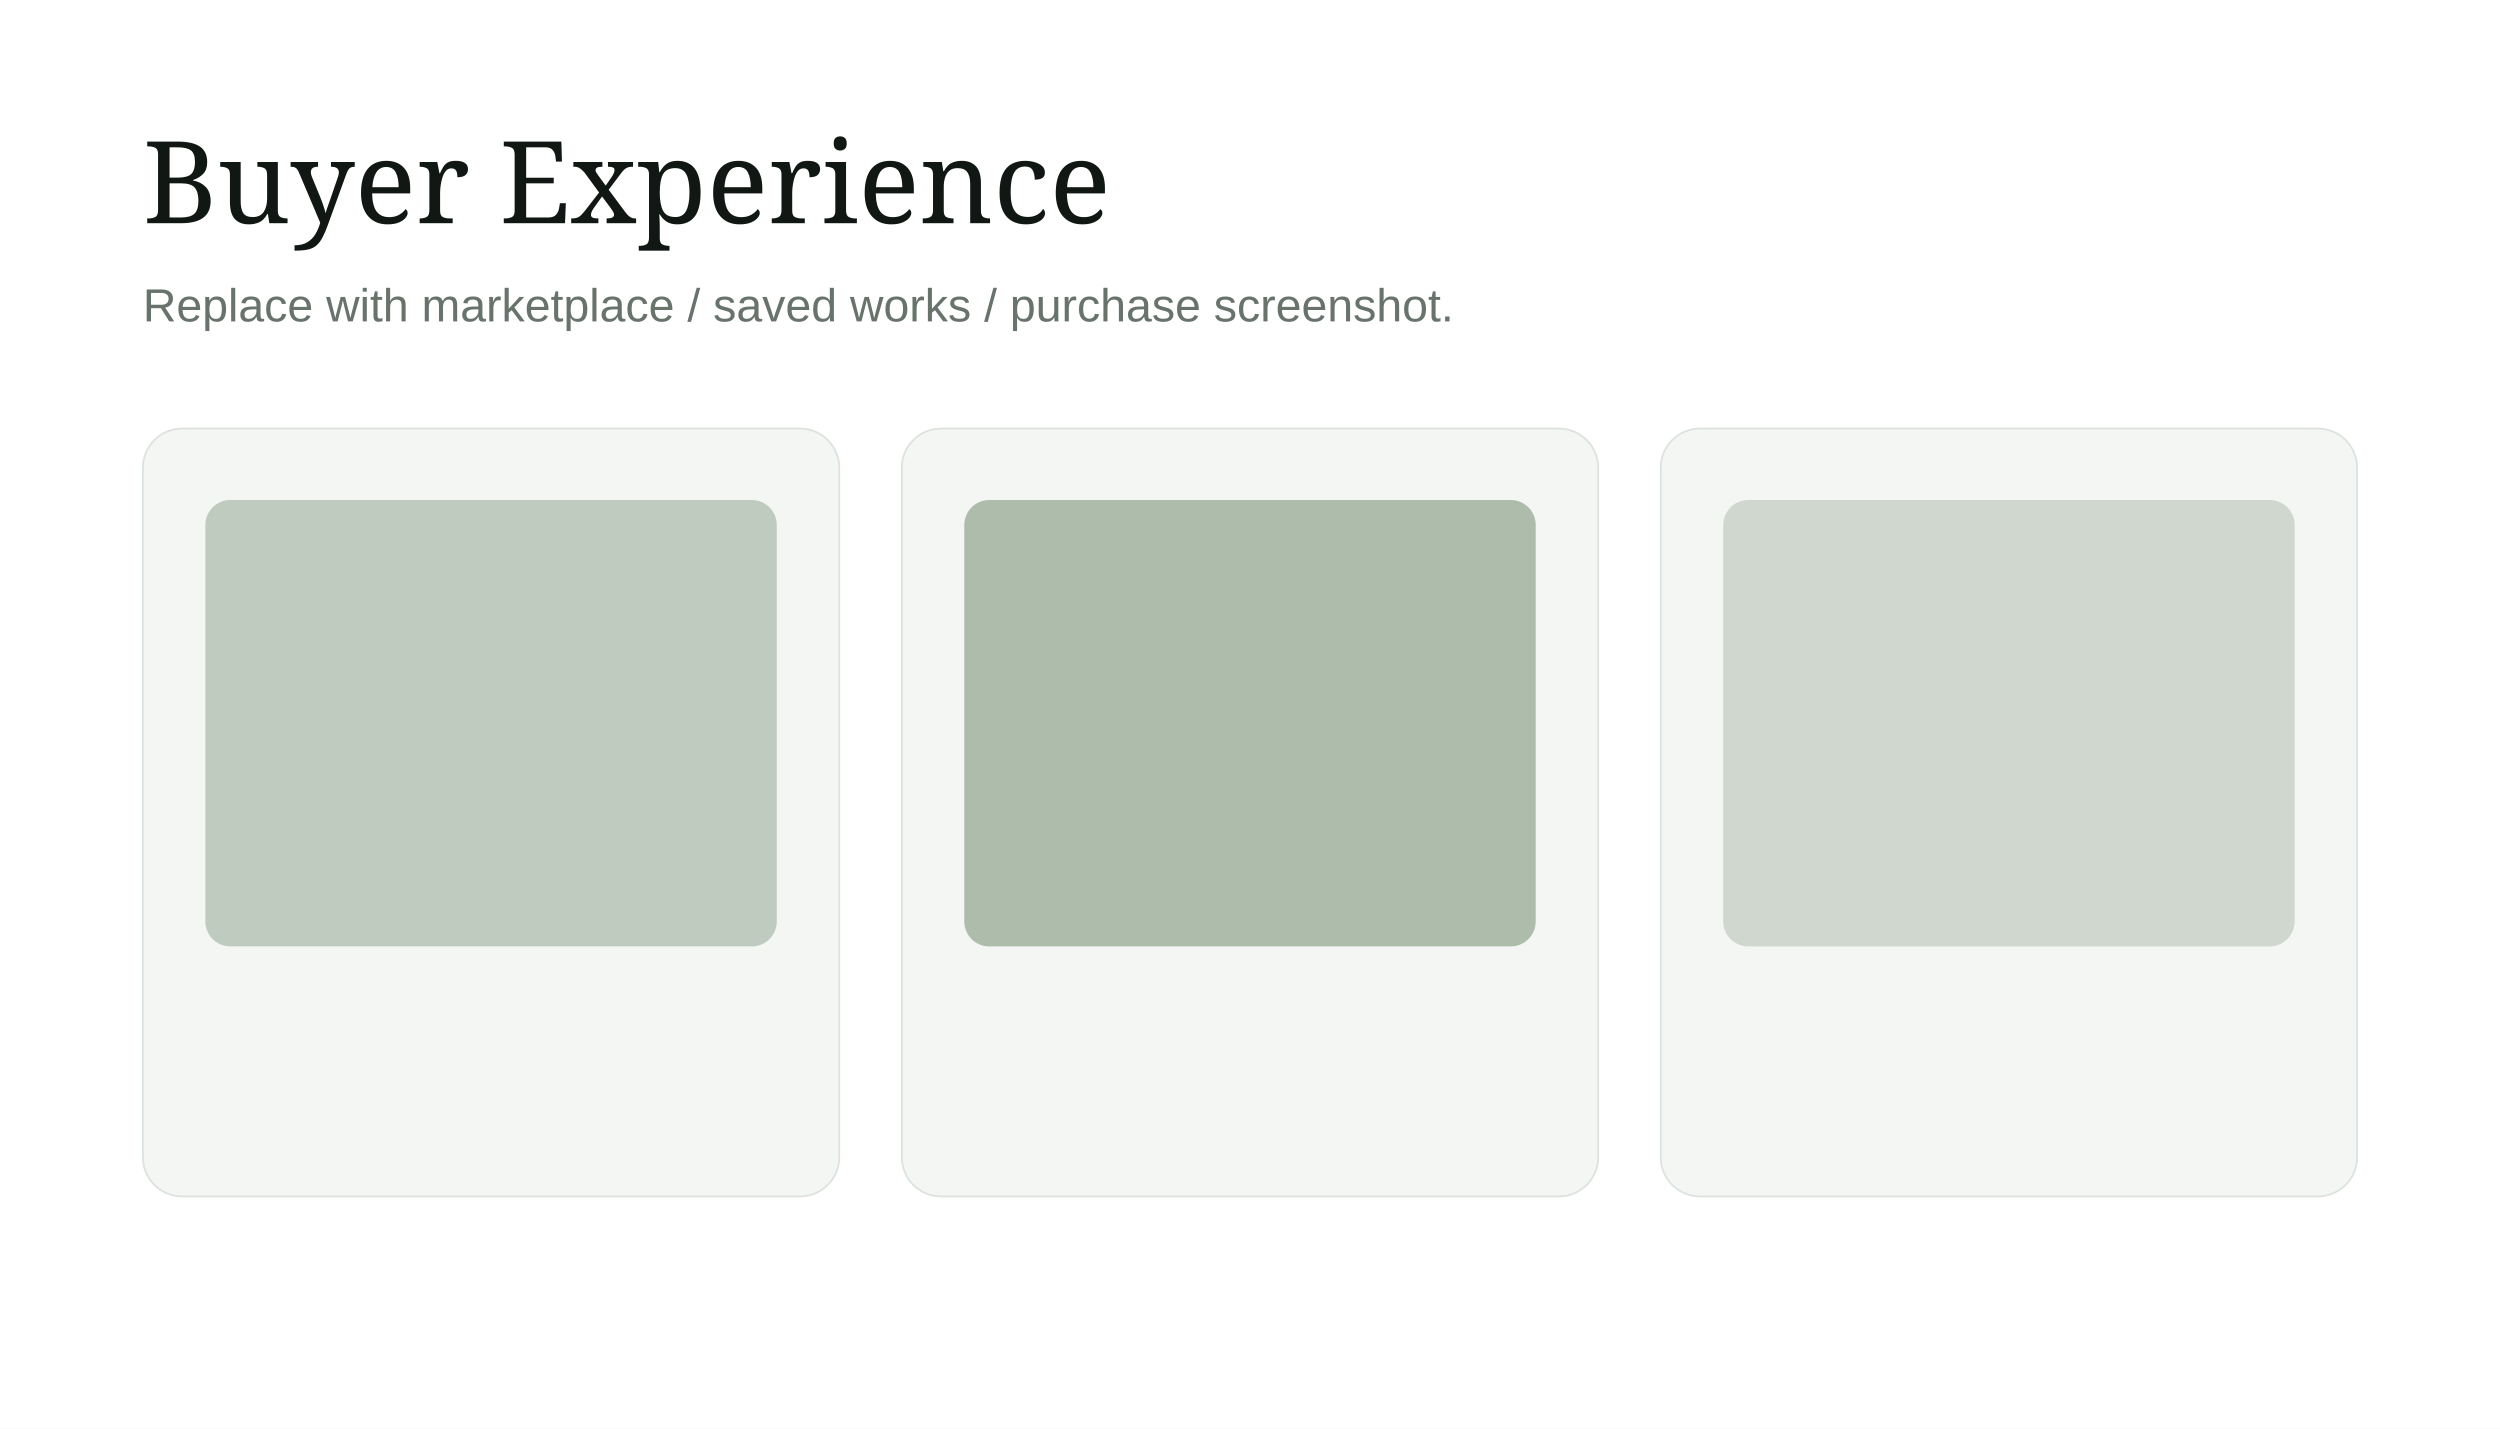
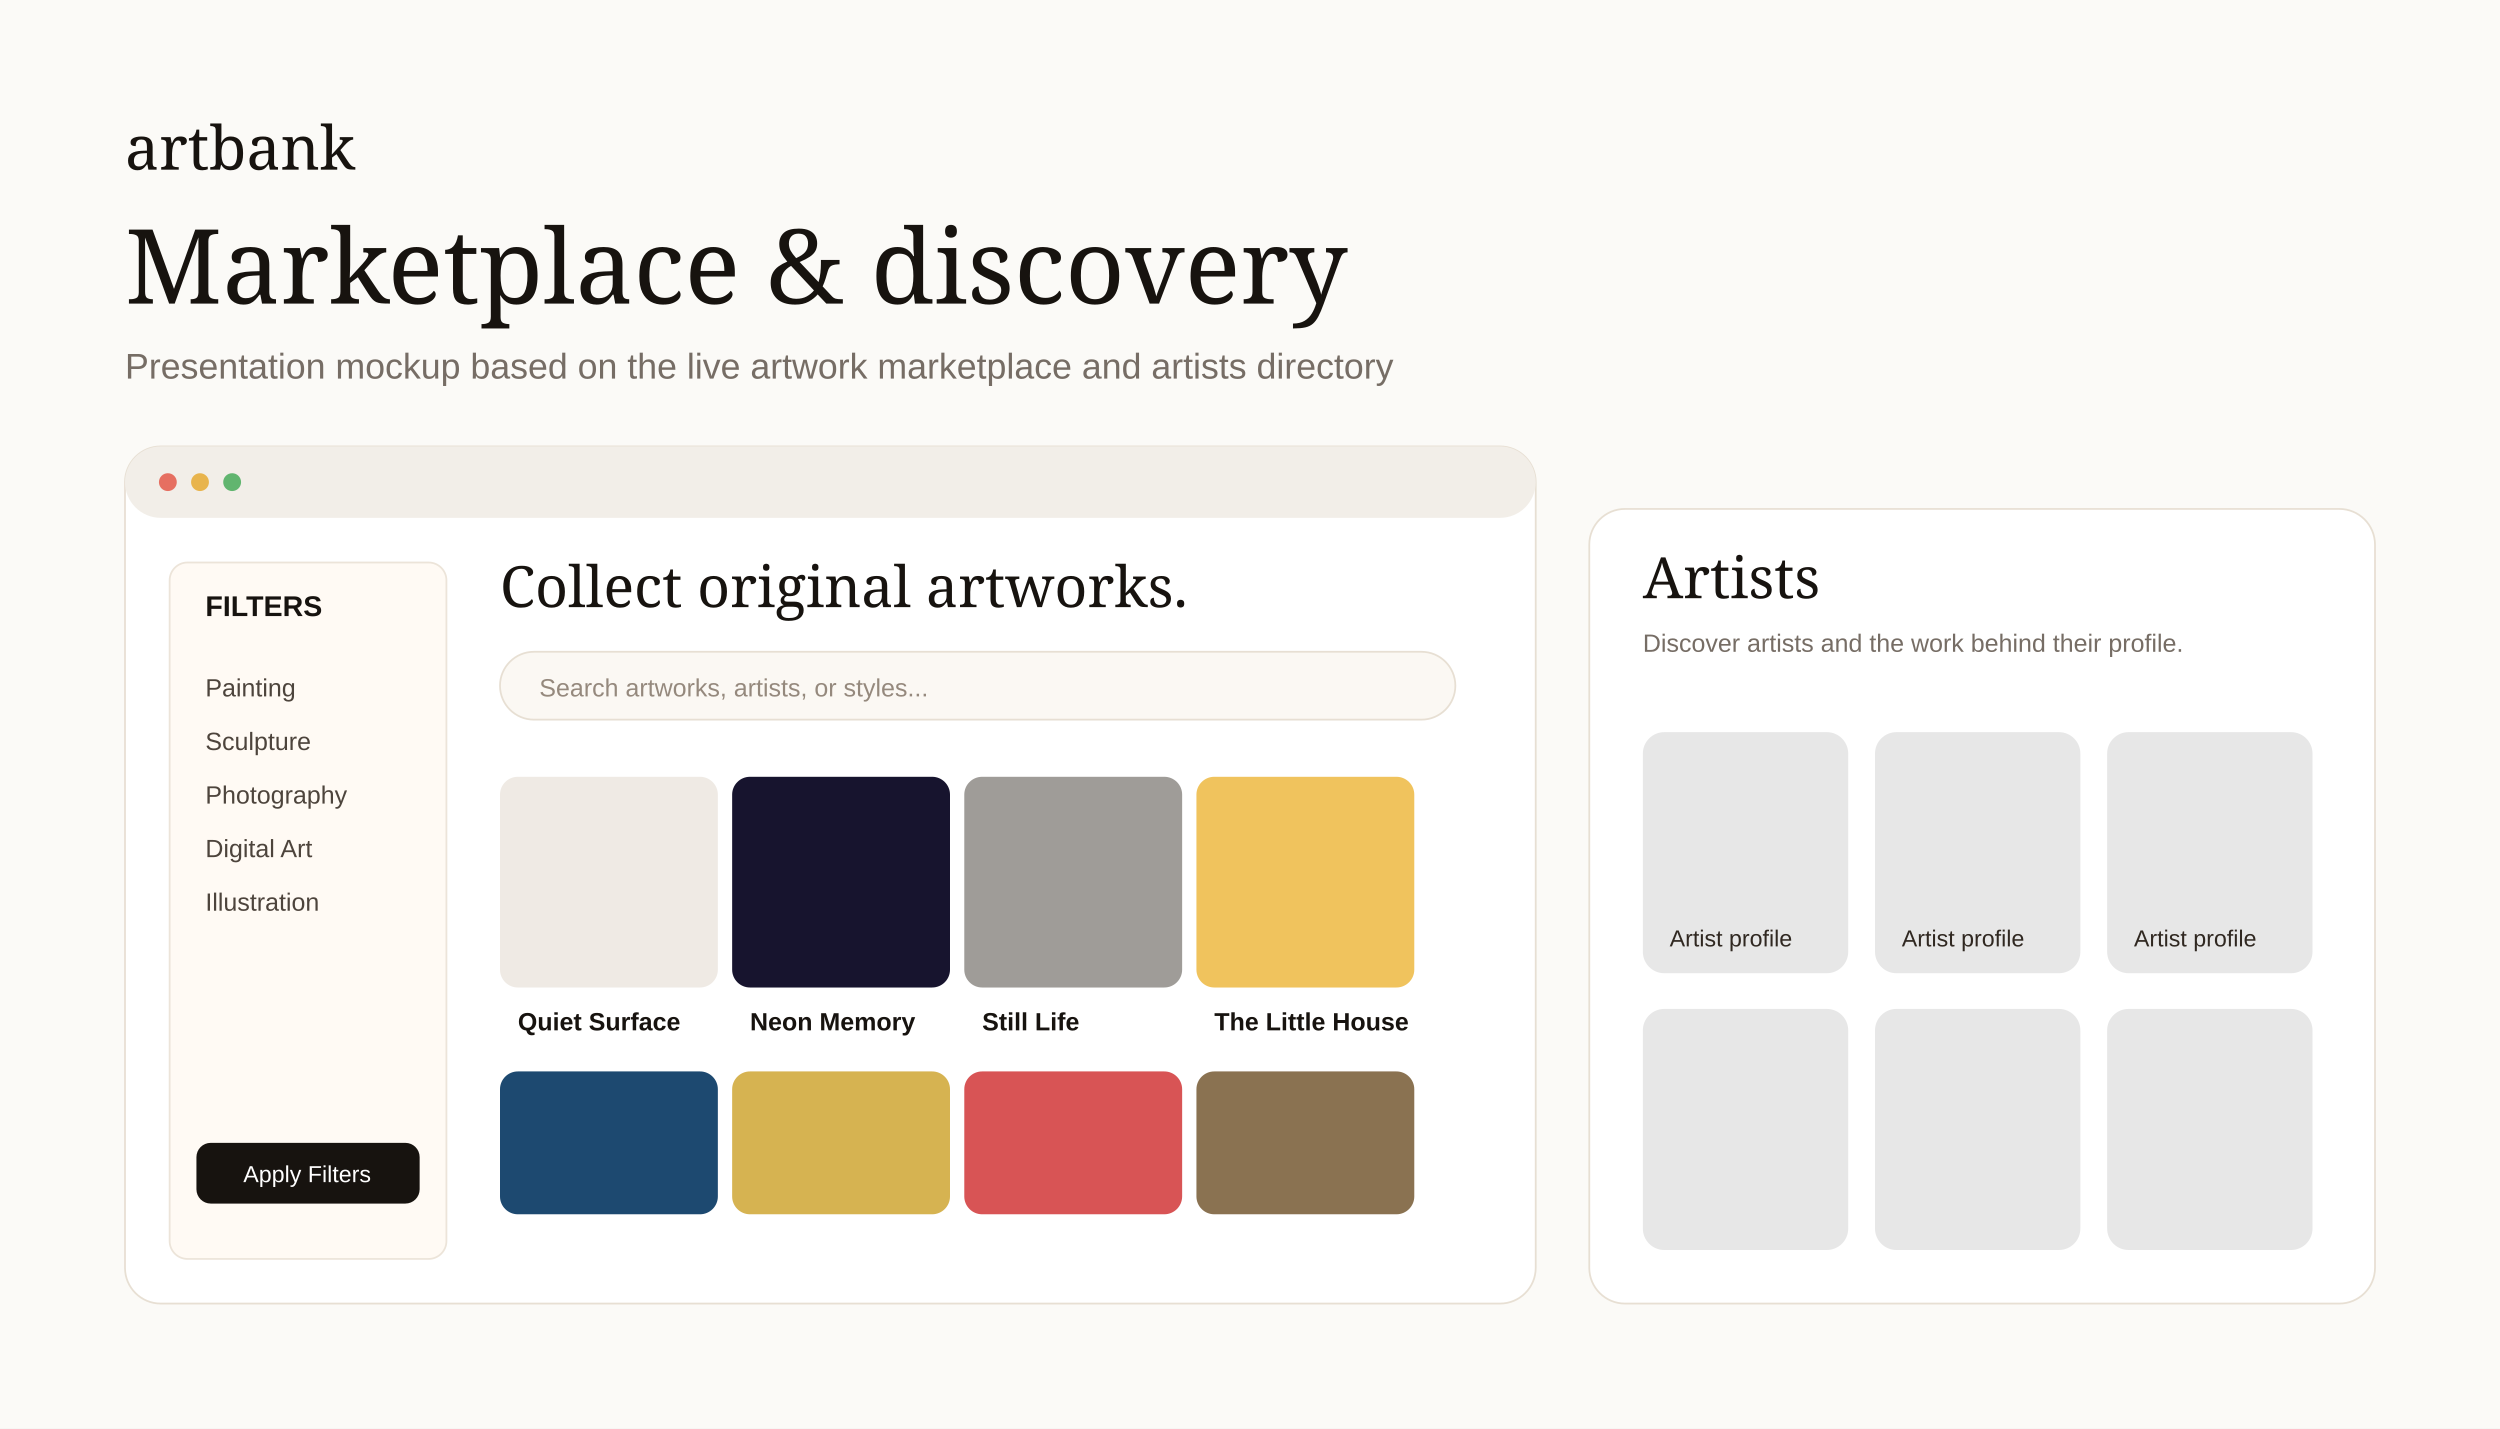
<svg xmlns="http://www.w3.org/2000/svg" width="1400" height="800" viewBox="0 0 1400 800">
-   <rect width="1400" height="800" fill="#ffffff" />
-   <text x="80" y="125" font-family="Georgia, serif" font-size="64" fill="#111814">Buyer Experience</text>
-   <text x="80" y="180" font-family="Arial" font-size="26" fill="#68736c">Replace with marketplace / saved works / purchase screenshot.</text>
-   <rect x="80" y="240" width="390" height="430" rx="22" fill="#f4f6f4" stroke="#dce2dd" />
-   <rect x="505" y="240" width="390" height="430" rx="22" fill="#f4f6f4" stroke="#dce2dd" />
-   <rect x="930" y="240" width="390" height="430" rx="22" fill="#f4f6f4" stroke="#dce2dd" />
-   <rect x="115" y="280" width="320" height="250" rx="14" fill="#bfcbbf" />
-   <rect x="540" y="280" width="320" height="250" rx="14" fill="#aebcab" />
-   <rect x="965" y="280" width="320" height="250" rx="14" fill="#cfd7cf" />
+   <rect width="1400" height="800" fill="#fbfaf7" />
+   <text x="70" y="95" font-family="Georgia,serif" font-size="34" fill="#17130f">artbank</text>
+   <text x="70" y="170" font-family="Georgia,serif" font-size="58" fill="#17130f">Marketplace &amp; discovery</text>
+   <text x="70" y="212" font-family="Arial,sans-serif" font-size="20" fill="#766d65">Presentation mockup based on the live artwork marketplace and artists directory</text>
+   <rect x="70" y="250" width="790" height="480" rx="20" fill="#fff" stroke="#e7dfd3" />
+   <rect x="70" y="250" width="790" height="40" rx="20" fill="#f2eee8" />
+   <circle cx="94" cy="270" r="5" fill="#e66f61" />
+   <circle cx="112" cy="270" r="5" fill="#e8b44d" />
+   <circle cx="130" cy="270" r="5" fill="#61b56f" />
+   <rect x="95" y="315" width="155" height="390" rx="10" fill="#fffaf4" stroke="#ece4d9" />
+   <text x="115" y="345" font-family="Arial,sans-serif" font-size="16" font-weight="700" fill="#17130f">FILTERS</text>
+   <text x="115" y="390" font-family="Arial,sans-serif" font-size="14" fill="#4d443c">Painting</text>
+   <text x="115" y="420" font-family="Arial,sans-serif" font-size="14" fill="#4d443c">Sculpture</text>
+   <text x="115" y="450" font-family="Arial,sans-serif" font-size="14" fill="#4d443c">Photography</text>
+   <text x="115" y="480" font-family="Arial,sans-serif" font-size="14" fill="#4d443c">Digital Art</text>
+   <text x="115" y="510" font-family="Arial,sans-serif" font-size="14" fill="#4d443c">Illustration</text>
+   <rect x="110" y="640" width="125" height="34" rx="8" fill="#17130f" />
+   <text x="172" y="662" text-anchor="middle" font-family="Arial,sans-serif" font-size="13" fill="#fff">Apply Filters</text>
+   <text x="280" y="340" font-family="Georgia,serif" font-size="32" fill="#17130f">Collect original artworks.</text>
+   <rect x="280" y="365" width="535" height="38" rx="19" fill="#fbf8f3" stroke="#e7dfd3" />
+   <text x="302" y="390" font-family="Arial,sans-serif" font-size="14" fill="#95897d">Search artworks, artists, or styles...</text>
+   <g>
+     <rect x="280" y="435" width="122" height="118" rx="10" fill="#efeae4" />
+     <rect x="410" y="435" width="122" height="118" rx="10" fill="#17142e" />
+     <rect x="540" y="435" width="122" height="118" rx="10" fill="#9f9c98" />
+     <rect x="670" y="435" width="122" height="118" rx="10" fill="#f0c35d" />
+     <text x="290" y="577" font-family="Arial,sans-serif" font-size="14" font-weight="700" fill="#17130f">Quiet Surface</text>
+     <text x="420" y="577" font-family="Arial,sans-serif" font-size="14" font-weight="700" fill="#17130f">Neon Memory</text>
+     <text x="550" y="577" font-family="Arial,sans-serif" font-size="14" font-weight="700" fill="#17130f">Still Life</text>
+     <text x="680" y="577" font-family="Arial,sans-serif" font-size="14" font-weight="700" fill="#17130f">The Little House</text>
+     <rect x="280" y="600" width="122" height="80" rx="10" fill="#1d4970" />
+     <rect x="410" y="600" width="122" height="80" rx="10" fill="#d6b351" />
+     <rect x="540" y="600" width="122" height="80" rx="10" fill="#d85455" />
+     <rect x="670" y="600" width="122" height="80" rx="10" fill="#8a7251" />
+   </g>
+   <rect x="890" y="285" width="440" height="445" rx="20" fill="#fff" stroke="#e7dfd3" />
+   <text x="920" y="335" font-family="Georgia,serif" font-size="32" fill="#17130f">Artists</text>
+   <text x="920" y="365" font-family="Arial,sans-serif" font-size="14" fill="#766d65">Discover artists and the work behind their profile.</text>
+   <g fill="#e7e7e7">
+     <rect x="920" y="410" width="115" height="135" rx="12" />
+     <rect x="1050" y="410" width="115" height="135" rx="12" />
+     <rect x="1180" y="410" width="115" height="135" rx="12" />
+     <rect x="920" y="565" width="115" height="135" rx="12" />
+     <rect x="1050" y="565" width="115" height="135" rx="12" />
+     <rect x="1180" y="565" width="115" height="135" rx="12" />
+   </g>
+   <text x="935" y="530" font-family="Arial,sans-serif" font-size="13" fill="#302821">Artist profile</text>
+   <text x="1065" y="530" font-family="Arial,sans-serif" font-size="13" fill="#302821">Artist profile</text>
+   <text x="1195" y="530" font-family="Arial,sans-serif" font-size="13" fill="#302821">Artist profile</text>
</svg>
